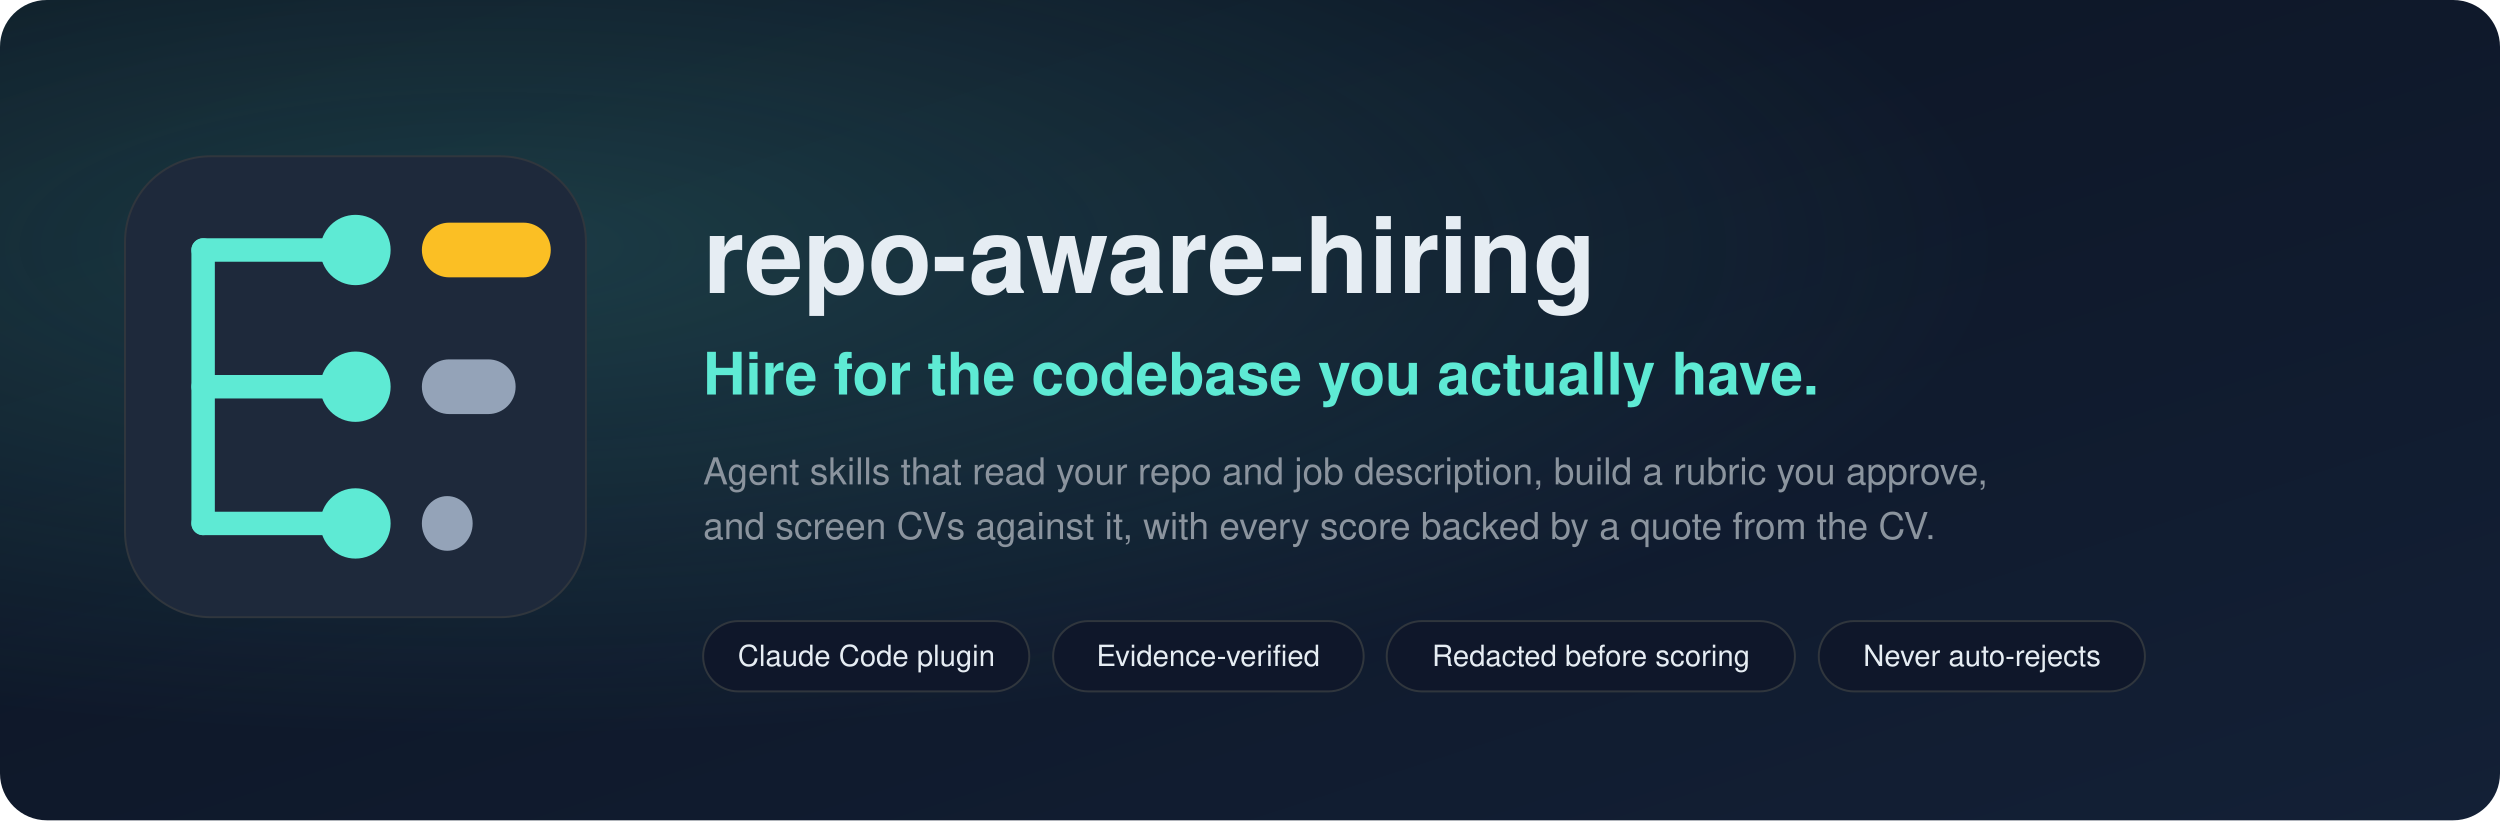
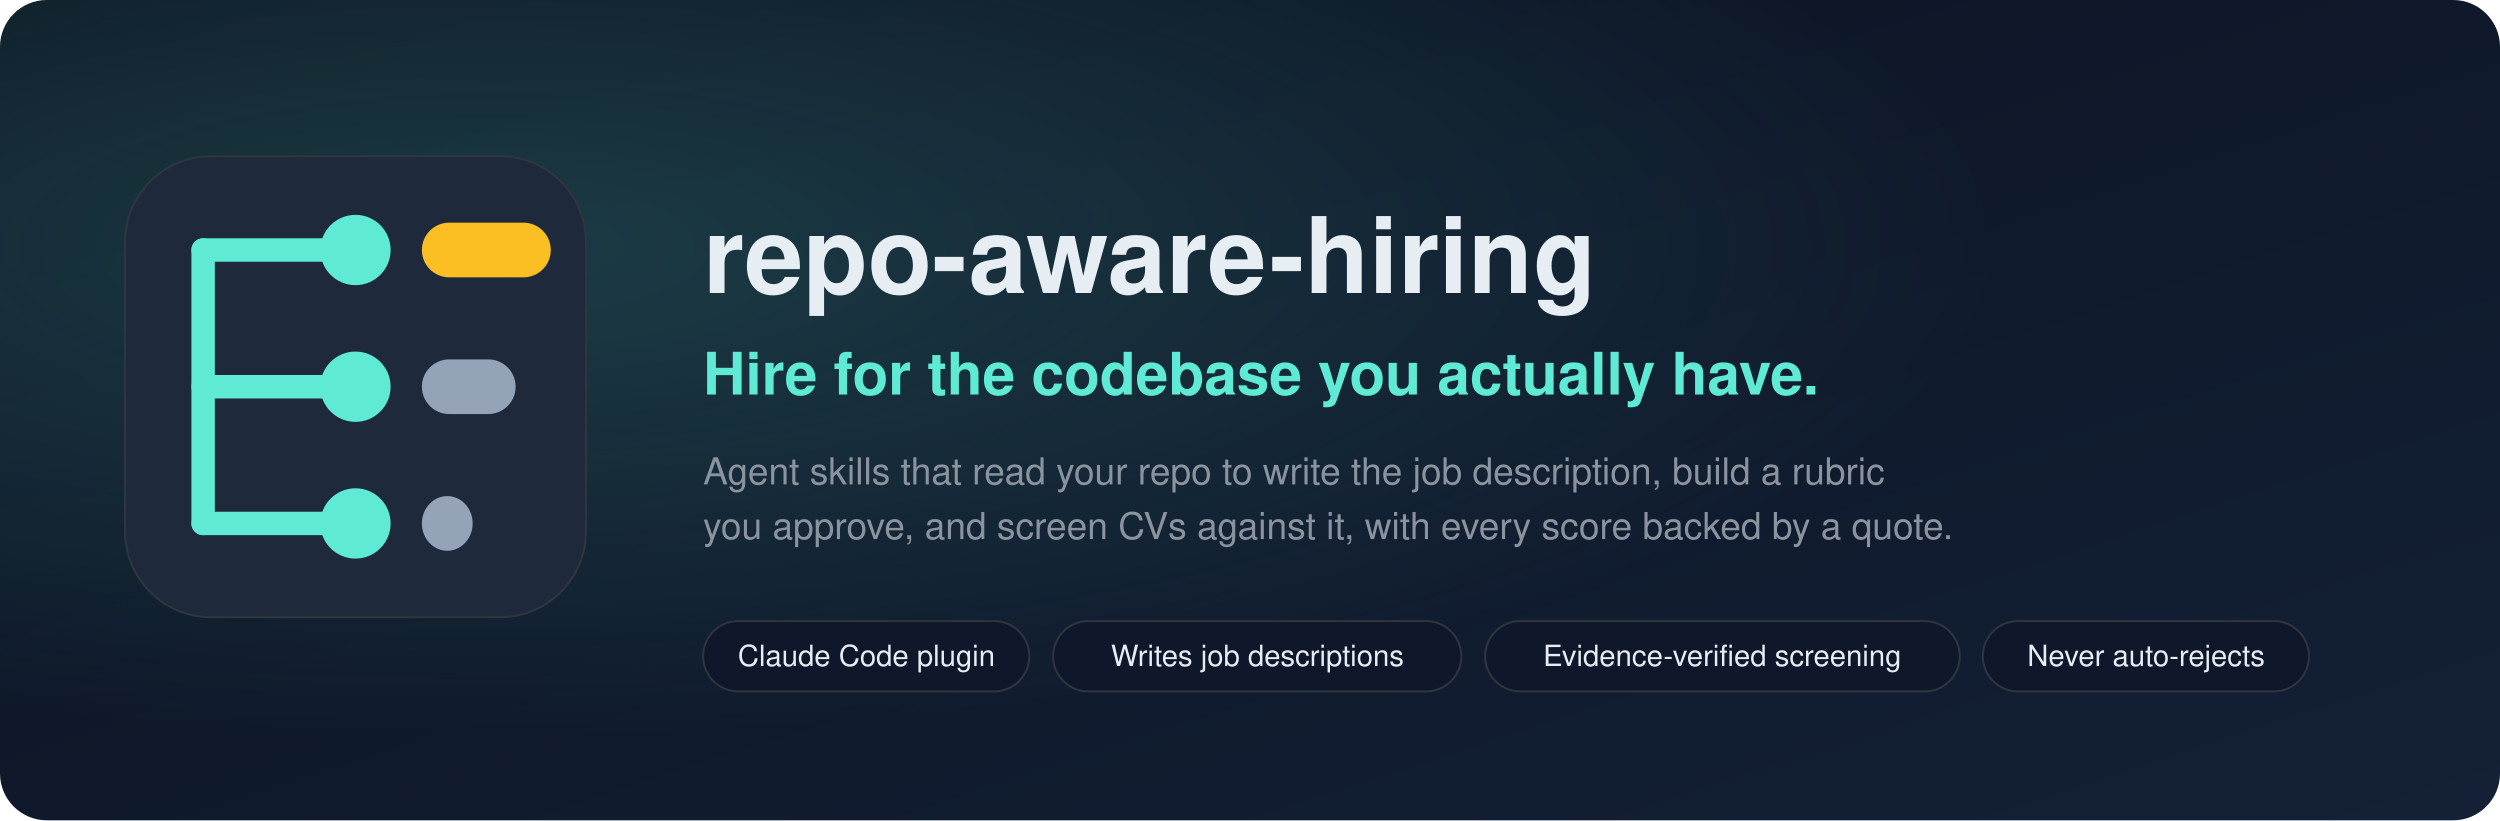
<svg xmlns="http://www.w3.org/2000/svg" width="1280" height="420" viewBox="0 0 1280 420" role="img" aria-label="repo-aware-hiring: hire for the codebase you actually have">
  <defs>
    <linearGradient id="g" x1="0" y1="0" x2="1" y2="1">
      <stop offset="0" stop-color="#0b1220" />
      <stop offset="1" stop-color="#132036" />
    </linearGradient>
    <radialGradient id="glow" cx="0.2" cy="0.3" r="0.6">
      <stop offset="0" stop-color="#5eead4" stop-opacity="0.18" />
      <stop offset="1" stop-color="#5eead4" stop-opacity="0" />
    </radialGradient>
  </defs>
  <rect width="1280" height="420" rx="24" fill="url(#g)" />
  <rect width="1280" height="420" rx="24" fill="url(#glow)" />
  <rect x="64" y="80" width="236" height="236" rx="44" fill="#1e293b" stroke="#30363d" />
  <line x1="104" y1="128" x2="172" y2="128" stroke="#5eead4" stroke-width="12" stroke-linecap="round" />
  <circle cx="182" cy="128" r="18" fill="#5eead4" />
  <rect x="216" y="114" width="66" height="28" rx="14" fill="#fbbf24" />
  <line x1="104" y1="198" x2="172" y2="198" stroke="#5eead4" stroke-width="12" stroke-linecap="round" />
  <circle cx="182" cy="198" r="18" fill="#5eead4" />
  <rect x="216" y="184" width="48" height="28" rx="14" fill="#94a3b8" />
  <line x1="104" y1="268" x2="172" y2="268" stroke="#5eead4" stroke-width="12" stroke-linecap="round" />
  <circle cx="182" cy="268" r="18" fill="#5eead4" />
  <rect x="216" y="254" width="26" height="28" rx="14" fill="#94a3b8" />
  <line x1="104" y1="128" x2="104" y2="268" stroke="#5eead4" stroke-width="12" stroke-linecap="round" />
  <text x="360" y="150" font-family="-apple-system, BlinkMacSystemFont, 'Segoe UI', Helvetica, Arial, sans-serif" font-size="54" font-weight="700" fill="#e6edf3" text-anchor="start">repo-aware-hiring</text>
  <text x="360" y="202" font-family="-apple-system, BlinkMacSystemFont, 'Segoe UI', Helvetica, Arial, sans-serif" font-size="30" font-weight="600" fill="#5eead4" text-anchor="start">Hire for the codebase you actually have.</text>
-   <text x="360" y="248" font-family="-apple-system, BlinkMacSystemFont, 'Segoe UI', Helvetica, Arial, sans-serif" font-size="19" font-weight="400" fill="#8b949e" text-anchor="start">Agent skills that read your repo and job description, build a rubric you approve,</text>
-   <text x="360" y="276" font-family="-apple-system, BlinkMacSystemFont, 'Segoe UI', Helvetica, Arial, sans-serif" font-size="19" font-weight="400" fill="#8b949e" text-anchor="start">and screen CVs against it, with every score backed by a quote from the CV.</text>
+   <text x="360" y="248" font-family="-apple-system, BlinkMacSystemFont, 'Segoe UI', Helvetica, Arial, sans-serif" font-size="19" font-weight="400" fill="#8b949e" text-anchor="start">Agent skills that read your repo to write the job description, build a rubric</text>
+   <text x="360" y="276" font-family="-apple-system, BlinkMacSystemFont, 'Segoe UI', Helvetica, Arial, sans-serif" font-size="19" font-weight="400" fill="#8b949e" text-anchor="start">you approve, and screen CVs against it, with every score backed by a quote.</text>
  <rect x="360" y="318" width="167" height="36" rx="18" fill="#0f172a" stroke="#30363d" />
  <text x="443.6" y="341" font-family="-apple-system, BlinkMacSystemFont, 'Segoe UI', Helvetica, Arial, sans-serif" font-size="15" font-weight="500" fill="#e6edf3" text-anchor="middle">Claude Code plugin</text>
-   <rect x="539.2" y="318" width="159" height="36" rx="18" fill="#0f172a" stroke="#30363d" />
-   <text x="618.6" y="341" font-family="-apple-system, BlinkMacSystemFont, 'Segoe UI', Helvetica, Arial, sans-serif" font-size="15" font-weight="500" fill="#e6edf3" text-anchor="middle">Evidence-verified</text>
-   <rect x="710.0" y="318" width="209" height="36" rx="18" fill="#0f172a" stroke="#30363d" />
-   <text x="814.6" y="341" font-family="-apple-system, BlinkMacSystemFont, 'Segoe UI', Helvetica, Arial, sans-serif" font-size="15" font-weight="500" fill="#e6edf3" text-anchor="middle">Redacted before scoring</text>
-   <rect x="931.2" y="318" width="167" height="36" rx="18" fill="#0f172a" stroke="#30363d" />
-   <text x="1014.8" y="341" font-family="-apple-system, BlinkMacSystemFont, 'Segoe UI', Helvetica, Arial, sans-serif" font-size="15" font-weight="500" fill="#e6edf3" text-anchor="middle">Never auto-rejects</text>
+   <rect x="539.2" y="318" width="209" height="36" rx="18" fill="#0f172a" stroke="#30363d" />
+   <text x="643.8" y="341" font-family="-apple-system, BlinkMacSystemFont, 'Segoe UI', Helvetica, Arial, sans-serif" font-size="15" font-weight="500" fill="#e6edf3" text-anchor="middle">Writes job descriptions</text>
+   <rect x="760.4" y="318" width="243" height="36" rx="18" fill="#0f172a" stroke="#30363d" />
+   <text x="881.8" y="341" font-family="-apple-system, BlinkMacSystemFont, 'Segoe UI', Helvetica, Arial, sans-serif" font-size="15" font-weight="500" fill="#e6edf3" text-anchor="middle">Evidence-verified screening</text>
+   <rect x="1015.2" y="318" width="167" height="36" rx="18" fill="#0f172a" stroke="#30363d" />
+   <text x="1098.8" y="341" font-family="-apple-system, BlinkMacSystemFont, 'Segoe UI', Helvetica, Arial, sans-serif" font-size="15" font-weight="500" fill="#e6edf3" text-anchor="middle">Never auto-rejects</text>
</svg>
